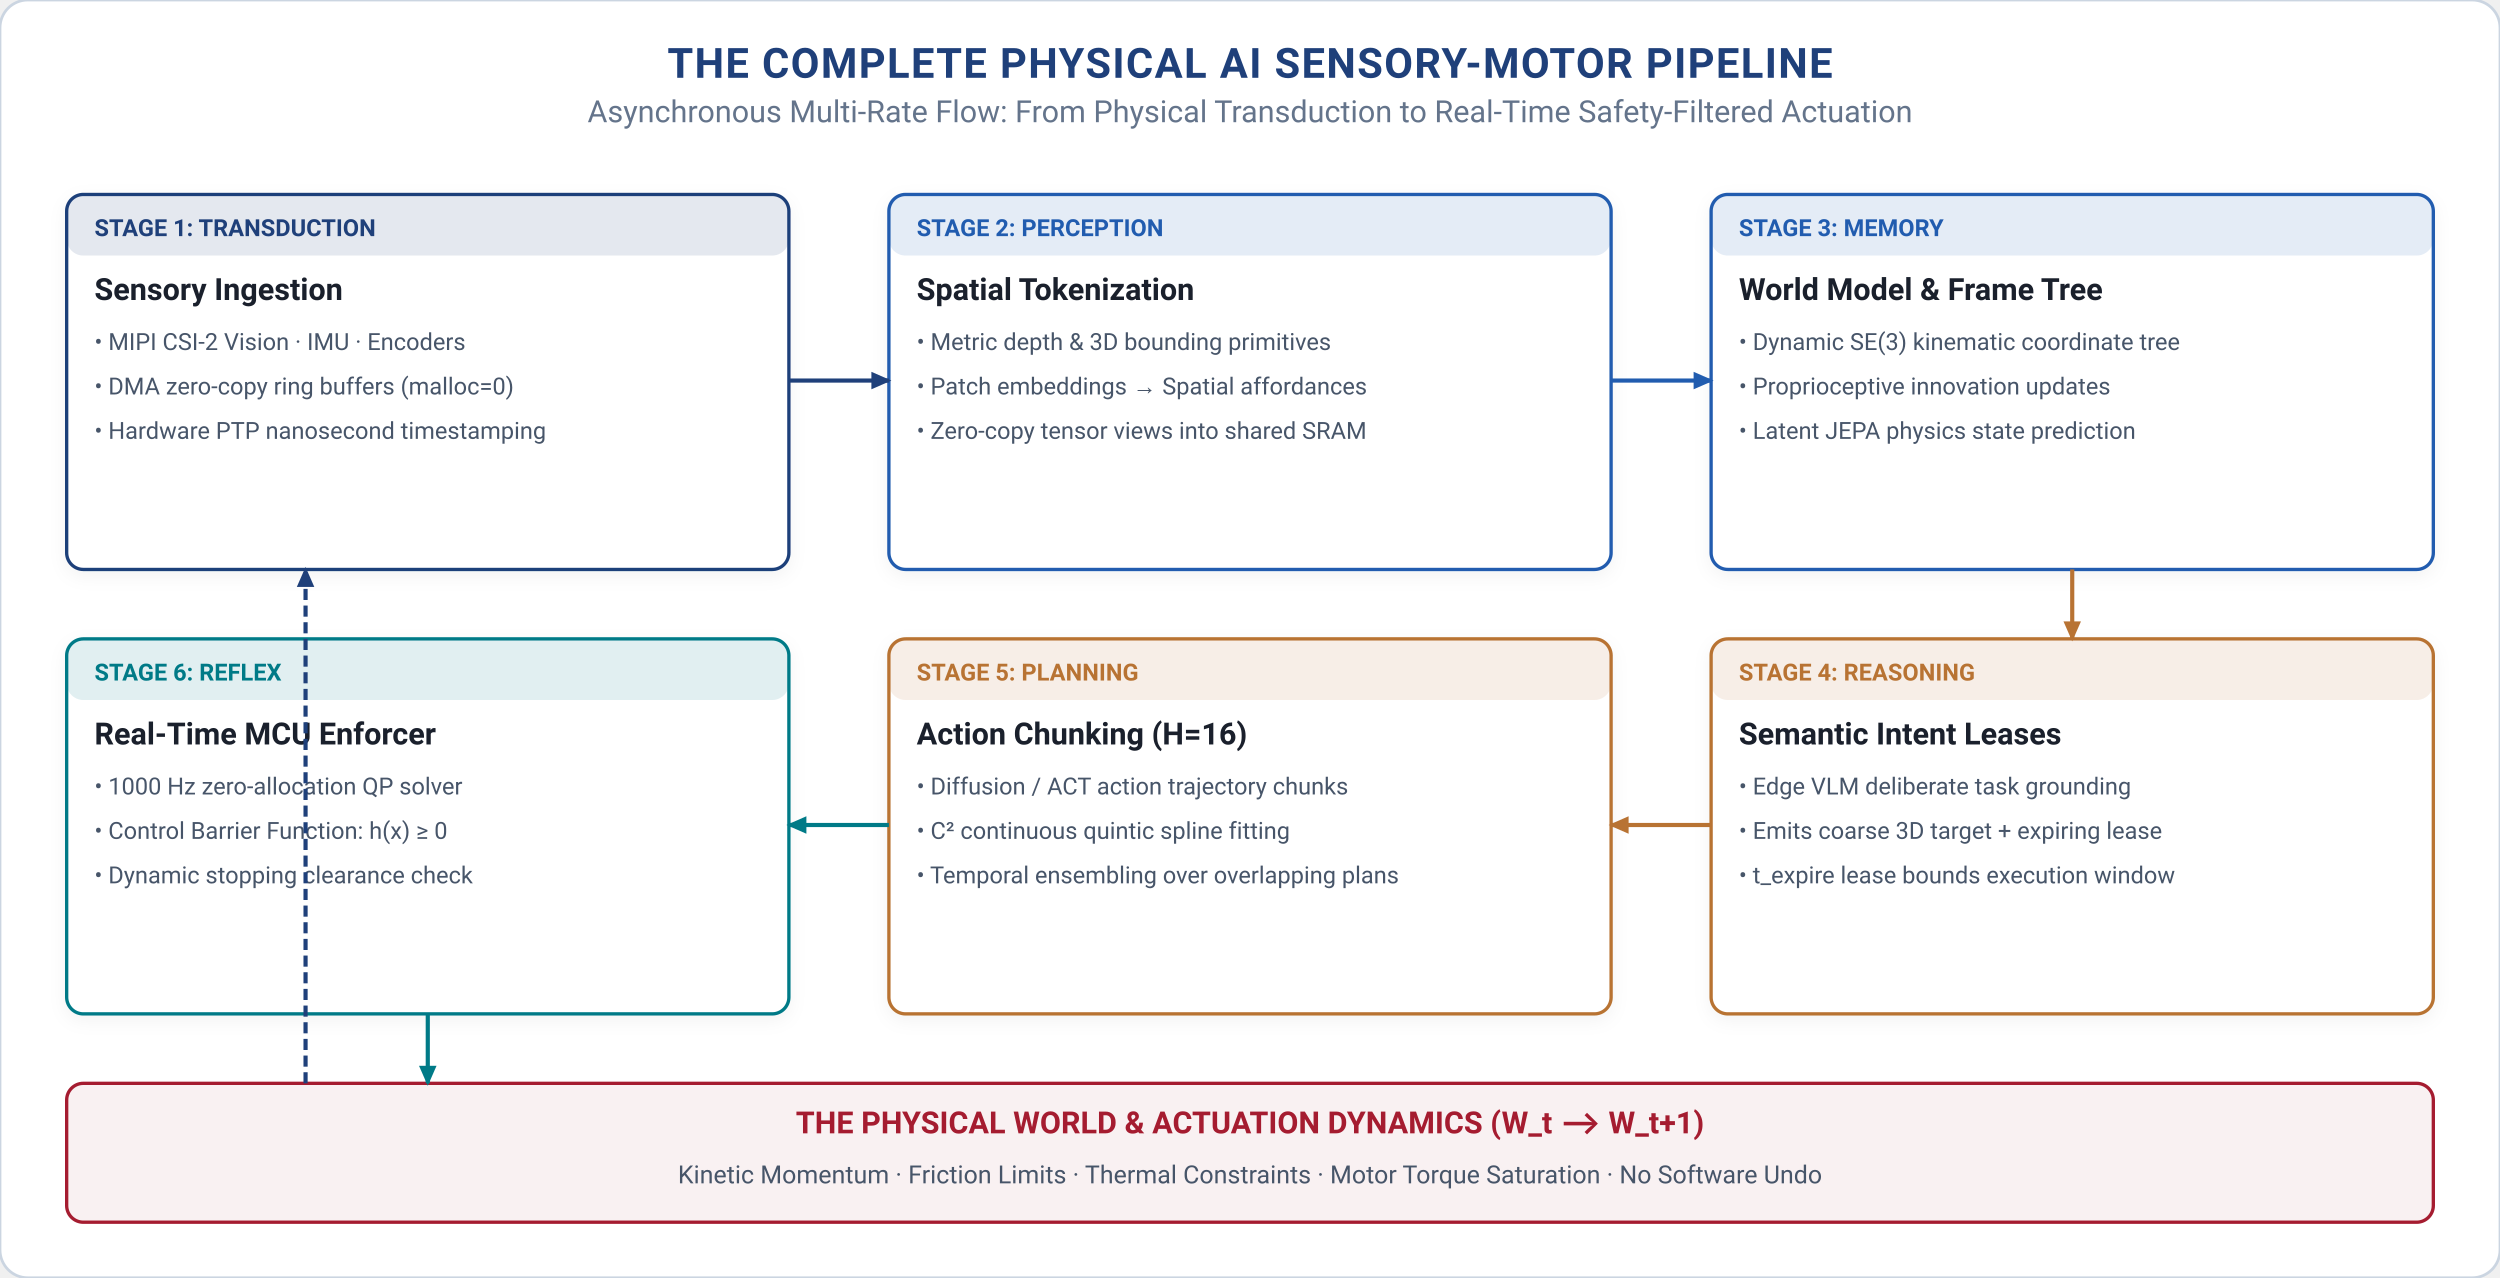
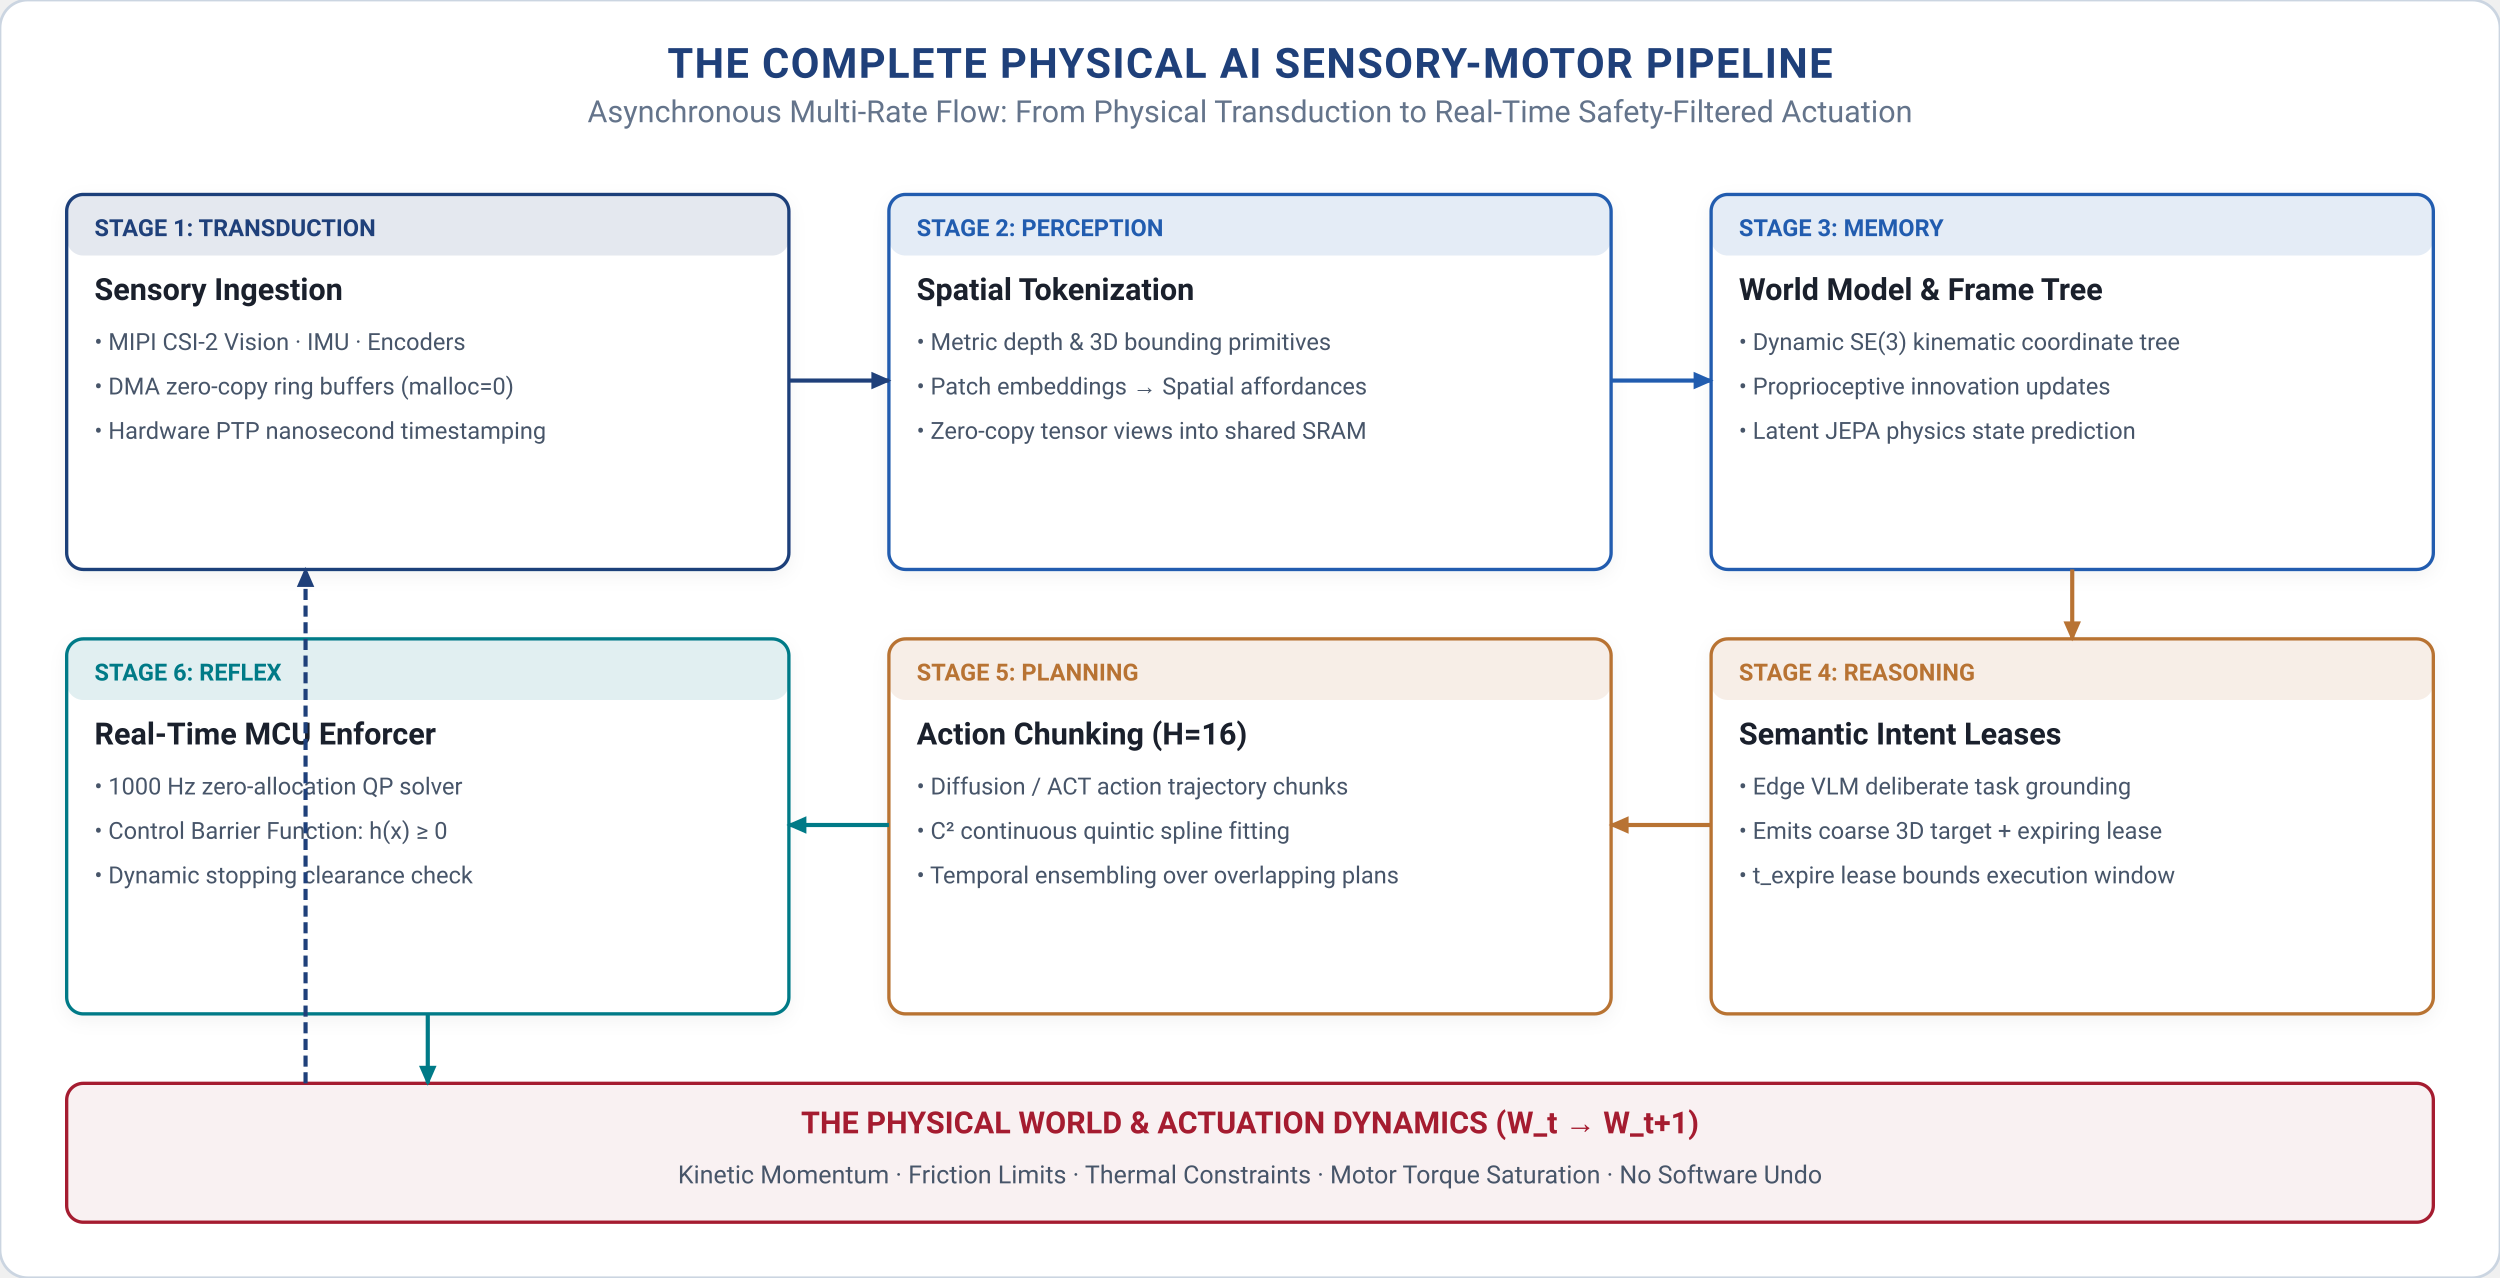
<svg xmlns="http://www.w3.org/2000/svg" viewBox="0 0 900 460" width="100%" height="100%">
  <style>
      text { font-family: -apple-system, BlinkMacSystemFont, "Segoe UI", Roboto, "Helvetica Neue", Arial, sans-serif; }
      .title { font-weight: 700; font-size: 15px; fill: #1F407A; text-anchor: middle; letter-spacing: 0.5px; }
      .subtitle { font-size: 11px; fill: #64748B; text-anchor: middle; }
      .section-hdr { font-weight: 700; font-size: 13px; fill: #1F407A; letter-spacing: 0.3px; }
      .card-title { font-weight: 700; font-size: 11.5px; }
      .body-text { font-size: 10px; fill: #475569; }
      .bold-text { font-weight: 600; font-size: 10px; fill: #1A202C; }
      .small-text { font-size: 9px; fill: #64748B; }
      .code-text { font-family: "SFMono-Regular", Consolas, "Liberation Mono", Menlo, Courier, monospace; font-size: 9px; fill: #1F407A; font-weight: 600; }
      .badge-text { font-weight: 700; font-size: 9px; text-anchor: middle; }
    </style>
  <defs>
    <marker id="arr-blue" viewBox="0 0 10 10" refX="7" refY="5" markerWidth="6" markerHeight="6" orient="auto-start-reverse">
      <path d="M 0 1.5 L 8 5 L 0 8.5 z" fill="#215CAF" />
    </marker>
    <marker id="arr-navy" viewBox="0 0 10 10" refX="7" refY="5" markerWidth="6" markerHeight="6" orient="auto-start-reverse">
      <path d="M 0 1.5 L 8 5 L 0 8.5 z" fill="#1F407A" />
    </marker>
    <marker id="arr-petrol" viewBox="0 0 10 10" refX="7" refY="5" markerWidth="6" markerHeight="6" orient="auto-start-reverse">
      <path d="M 0 1.5 L 8 5 L 0 8.5 z" fill="#007A87" />
    </marker>
    <marker id="arr-teal" viewBox="0 0 10 10" refX="7" refY="5" markerWidth="6" markerHeight="6" orient="auto-start-reverse">
      <path d="M 0 1.5 L 8 5 L 0 8.5 z" fill="#10B981" />
    </marker>
    <marker id="arr-bronze" viewBox="0 0 10 10" refX="7" refY="5" markerWidth="6" markerHeight="6" orient="auto-start-reverse">
      <path d="M 0 1.5 L 8 5 L 0 8.5 z" fill="#B87333" />
    </marker>
    <marker id="arr-crimson" viewBox="0 0 10 10" refX="7" refY="5" markerWidth="6" markerHeight="6" orient="auto-start-reverse">
      <path d="M 0 1.5 L 8 5 L 0 8.5 z" fill="#A51C30" />
    </marker>
    <marker id="arr-coral" viewBox="0 0 10 10" refX="7" refY="5" markerWidth="6" markerHeight="6" orient="auto-start-reverse">
      <path d="M 0 1.5 L 8 5 L 0 8.5 z" fill="#DC2626" />
    </marker>
    <marker id="arr-purple" viewBox="0 0 10 10" refX="7" refY="5" markerWidth="6" markerHeight="6" orient="auto-start-reverse">
      <path d="M 0 1.5 L 8 5 L 0 8.5 z" fill="#5B4B8A" />
    </marker>
    <marker id="arr-slate" viewBox="0 0 10 10" refX="7" refY="5" markerWidth="6" markerHeight="6" orient="auto-start-reverse">
      <path d="M 0 1.5 L 8 5 L 0 8.5 z" fill="#64748B" />
    </marker>
    <filter id="shadow" x="-2%" y="-3%" width="104%" height="108%" filterUnits="userSpaceOnUse">
      <feDropShadow dx="0" dy="2" stdDeviation="3" flood-color="#0F172A" flood-opacity="0.05" />
    </filter>
  </defs>
  <rect width="900" height="460" fill="#FFFFFF" rx="10" stroke="#CBD5E1" stroke-width="1" />
  <text x="450.0" y="28" class="title">THE COMPLETE PHYSICAL AI SENSORY-MOTOR PIPELINE</text>
  <text x="450.0" y="44" class="subtitle">Asynchronous Multi-Rate Flow: From Physical Transduction to Real-Time Safety-Filtered Actuation</text>
  <rect x="24" y="70" width="260" height="135" rx="6" fill="#FFFFFF" stroke="#1F407A" stroke-width="1.2" filter="url(#shadow)" />
  <rect x="24" y="70" width="260" height="22" rx="6" fill="#1F407A" fill-opacity="0.12" />
  <text x="34" y="85" font-size="8.5" font-weight="700" fill="#1F407A">STAGE 1: TRANSDUCTION</text>
  <text x="34" y="108" font-size="11" font-weight="700" fill="#1A202C">Sensory Ingestion</text>
  <text x="34" y="126" font-size="8.5" fill="#475569">• MIPI CSI-2 Vision · IMU · Encoders</text>
  <text x="34" y="142" font-size="8.5" fill="#475569">• DMA zero-copy ring buffers (malloc=0)</text>
  <text x="34" y="158" font-size="8.5" fill="#475569">• Hardware PTP nanosecond timestamping</text>
  <rect x="320" y="70" width="260" height="135" rx="6" fill="#FFFFFF" stroke="#215CAF" stroke-width="1.2" filter="url(#shadow)" />
  <rect x="320" y="70" width="260" height="22" rx="6" fill="#215CAF" fill-opacity="0.12" />
  <text x="330" y="85" font-size="8.5" font-weight="700" fill="#215CAF">STAGE 2: PERCEPTION</text>
  <text x="330" y="108" font-size="11" font-weight="700" fill="#1A202C">Spatial Tokenization</text>
  <text x="330" y="126" font-size="8.5" fill="#475569">• Metric depth &amp; 3D bounding primitives</text>
  <text x="330" y="142" font-size="8.5" fill="#475569">• Patch embeddings → Spatial affordances</text>
  <text x="330" y="158" font-size="8.5" fill="#475569">• Zero-copy tensor views into shared SRAM</text>
  <rect x="616" y="70" width="260" height="135" rx="6" fill="#FFFFFF" stroke="#215CAF" stroke-width="1.2" filter="url(#shadow)" />
  <rect x="616" y="70" width="260" height="22" rx="6" fill="#215CAF" fill-opacity="0.12" />
  <text x="626" y="85" font-size="8.5" font-weight="700" fill="#215CAF">STAGE 3: MEMORY</text>
  <text x="626" y="108" font-size="11" font-weight="700" fill="#1A202C">World Model &amp; Frame Tree</text>
  <text x="626" y="126" font-size="8.5" fill="#475569">• Dynamic SE(3) kinematic coordinate tree</text>
  <text x="626" y="142" font-size="8.5" fill="#475569">• Proprioceptive innovation updates</text>
  <text x="626" y="158" font-size="8.5" fill="#475569">• Latent JEPA physics state prediction</text>
  <rect x="616" y="230" width="260" height="135" rx="6" fill="#FFFFFF" stroke="#B87333" stroke-width="1.2" filter="url(#shadow)" />
  <rect x="616" y="230" width="260" height="22" rx="6" fill="#B87333" fill-opacity="0.12" />
  <text x="626" y="245" font-size="8.5" font-weight="700" fill="#B87333">STAGE 4: REASONING</text>
  <text x="626" y="268" font-size="11" font-weight="700" fill="#1A202C">Semantic Intent Leases</text>
  <text x="626" y="286" font-size="8.5" fill="#475569">• Edge VLM deliberate task grounding</text>
  <text x="626" y="302" font-size="8.5" fill="#475569">• Emits coarse 3D target + expiring lease</text>
  <text x="626" y="318" font-size="8.5" fill="#475569">• t_expire lease bounds execution window</text>
  <rect x="320" y="230" width="260" height="135" rx="6" fill="#FFFFFF" stroke="#B87333" stroke-width="1.2" filter="url(#shadow)" />
  <rect x="320" y="230" width="260" height="22" rx="6" fill="#B87333" fill-opacity="0.12" />
  <text x="330" y="245" font-size="8.5" font-weight="700" fill="#B87333">STAGE 5: PLANNING</text>
  <text x="330" y="268" font-size="11" font-weight="700" fill="#1A202C">Action Chunking (H=16)</text>
  <text x="330" y="286" font-size="8.5" fill="#475569">• Diffusion / ACT action trajectory chunks</text>
  <text x="330" y="302" font-size="8.5" fill="#475569">• C² continuous quintic spline fitting</text>
  <text x="330" y="318" font-size="8.5" fill="#475569">• Temporal ensembling over overlapping plans</text>
  <rect x="24" y="230" width="260" height="135" rx="6" fill="#FFFFFF" stroke="#007A87" stroke-width="1.2" filter="url(#shadow)" />
  <rect x="24" y="230" width="260" height="22" rx="6" fill="#007A87" fill-opacity="0.12" />
  <text x="34" y="245" font-size="8.5" font-weight="700" fill="#007A87">STAGE 6: REFLEX</text>
  <text x="34" y="268" font-size="11" font-weight="700" fill="#1A202C">Real-Time MCU Enforcer</text>
  <text x="34" y="286" font-size="8.5" fill="#475569">• 1000 Hz zero-allocation QP solver</text>
  <text x="34" y="302" font-size="8.5" fill="#475569">• Control Barrier Function: h(x) ≥ 0</text>
  <text x="34" y="318" font-size="8.5" fill="#475569">• Dynamic stopping clearance check</text>
  <line x1="284" y1="137" x2="320" y2="137" stroke="#1F407A" stroke-width="1.5" marker-end="url(#arr-navy)" />
  <line x1="580" y1="137" x2="616" y2="137" stroke="#215CAF" stroke-width="1.5" marker-end="url(#arr-blue)" />
  <line x1="746" y1="205" x2="746" y2="230" stroke="#B87333" stroke-width="1.5" marker-end="url(#arr-bronze)" />
  <line x1="616" y1="297" x2="580" y2="297" stroke="#B87333" stroke-width="1.5" marker-end="url(#arr-bronze)" />
  <line x1="320" y1="297" x2="284" y2="297" stroke="#007A87" stroke-width="1.5" marker-end="url(#arr-petrol)" />
  <rect x="24" y="390" width="852" height="50" rx="6" fill="#A51C30" fill-opacity="0.06" stroke="#A51C30" stroke-width="1.2" />
-   <text x="450.0" y="408" font-size="11" font-weight="700" fill="#A51C30" text-anchor="middle">THE PHYSICAL WORLD &amp; ACTUATION DYNAMICS (W_t ⟶ W_t+1)</text>
+   <text x="450.0" y="408" font-size="11" font-weight="700" fill="#A51C30" text-anchor="middle">THE PHYSICAL WORLD &amp; ACTUATION DYNAMICS (W_t → W_t+1)</text>
  <text x="450.0" y="426" font-size="9" fill="#475569" text-anchor="middle">Kinetic Momentum · Friction Limits · Thermal Constraints · Motor Torque Saturation · No Software Undo</text>
  <line x1="154" y1="365" x2="154" y2="390" stroke="#007A87" stroke-width="1.5" marker-end="url(#arr-petrol)" />
  <line x1="110" y1="390" x2="110" y2="205" stroke="#1F407A" stroke-width="1.5" stroke-dasharray="4,2" marker-end="url(#arr-navy)" />
</svg>
